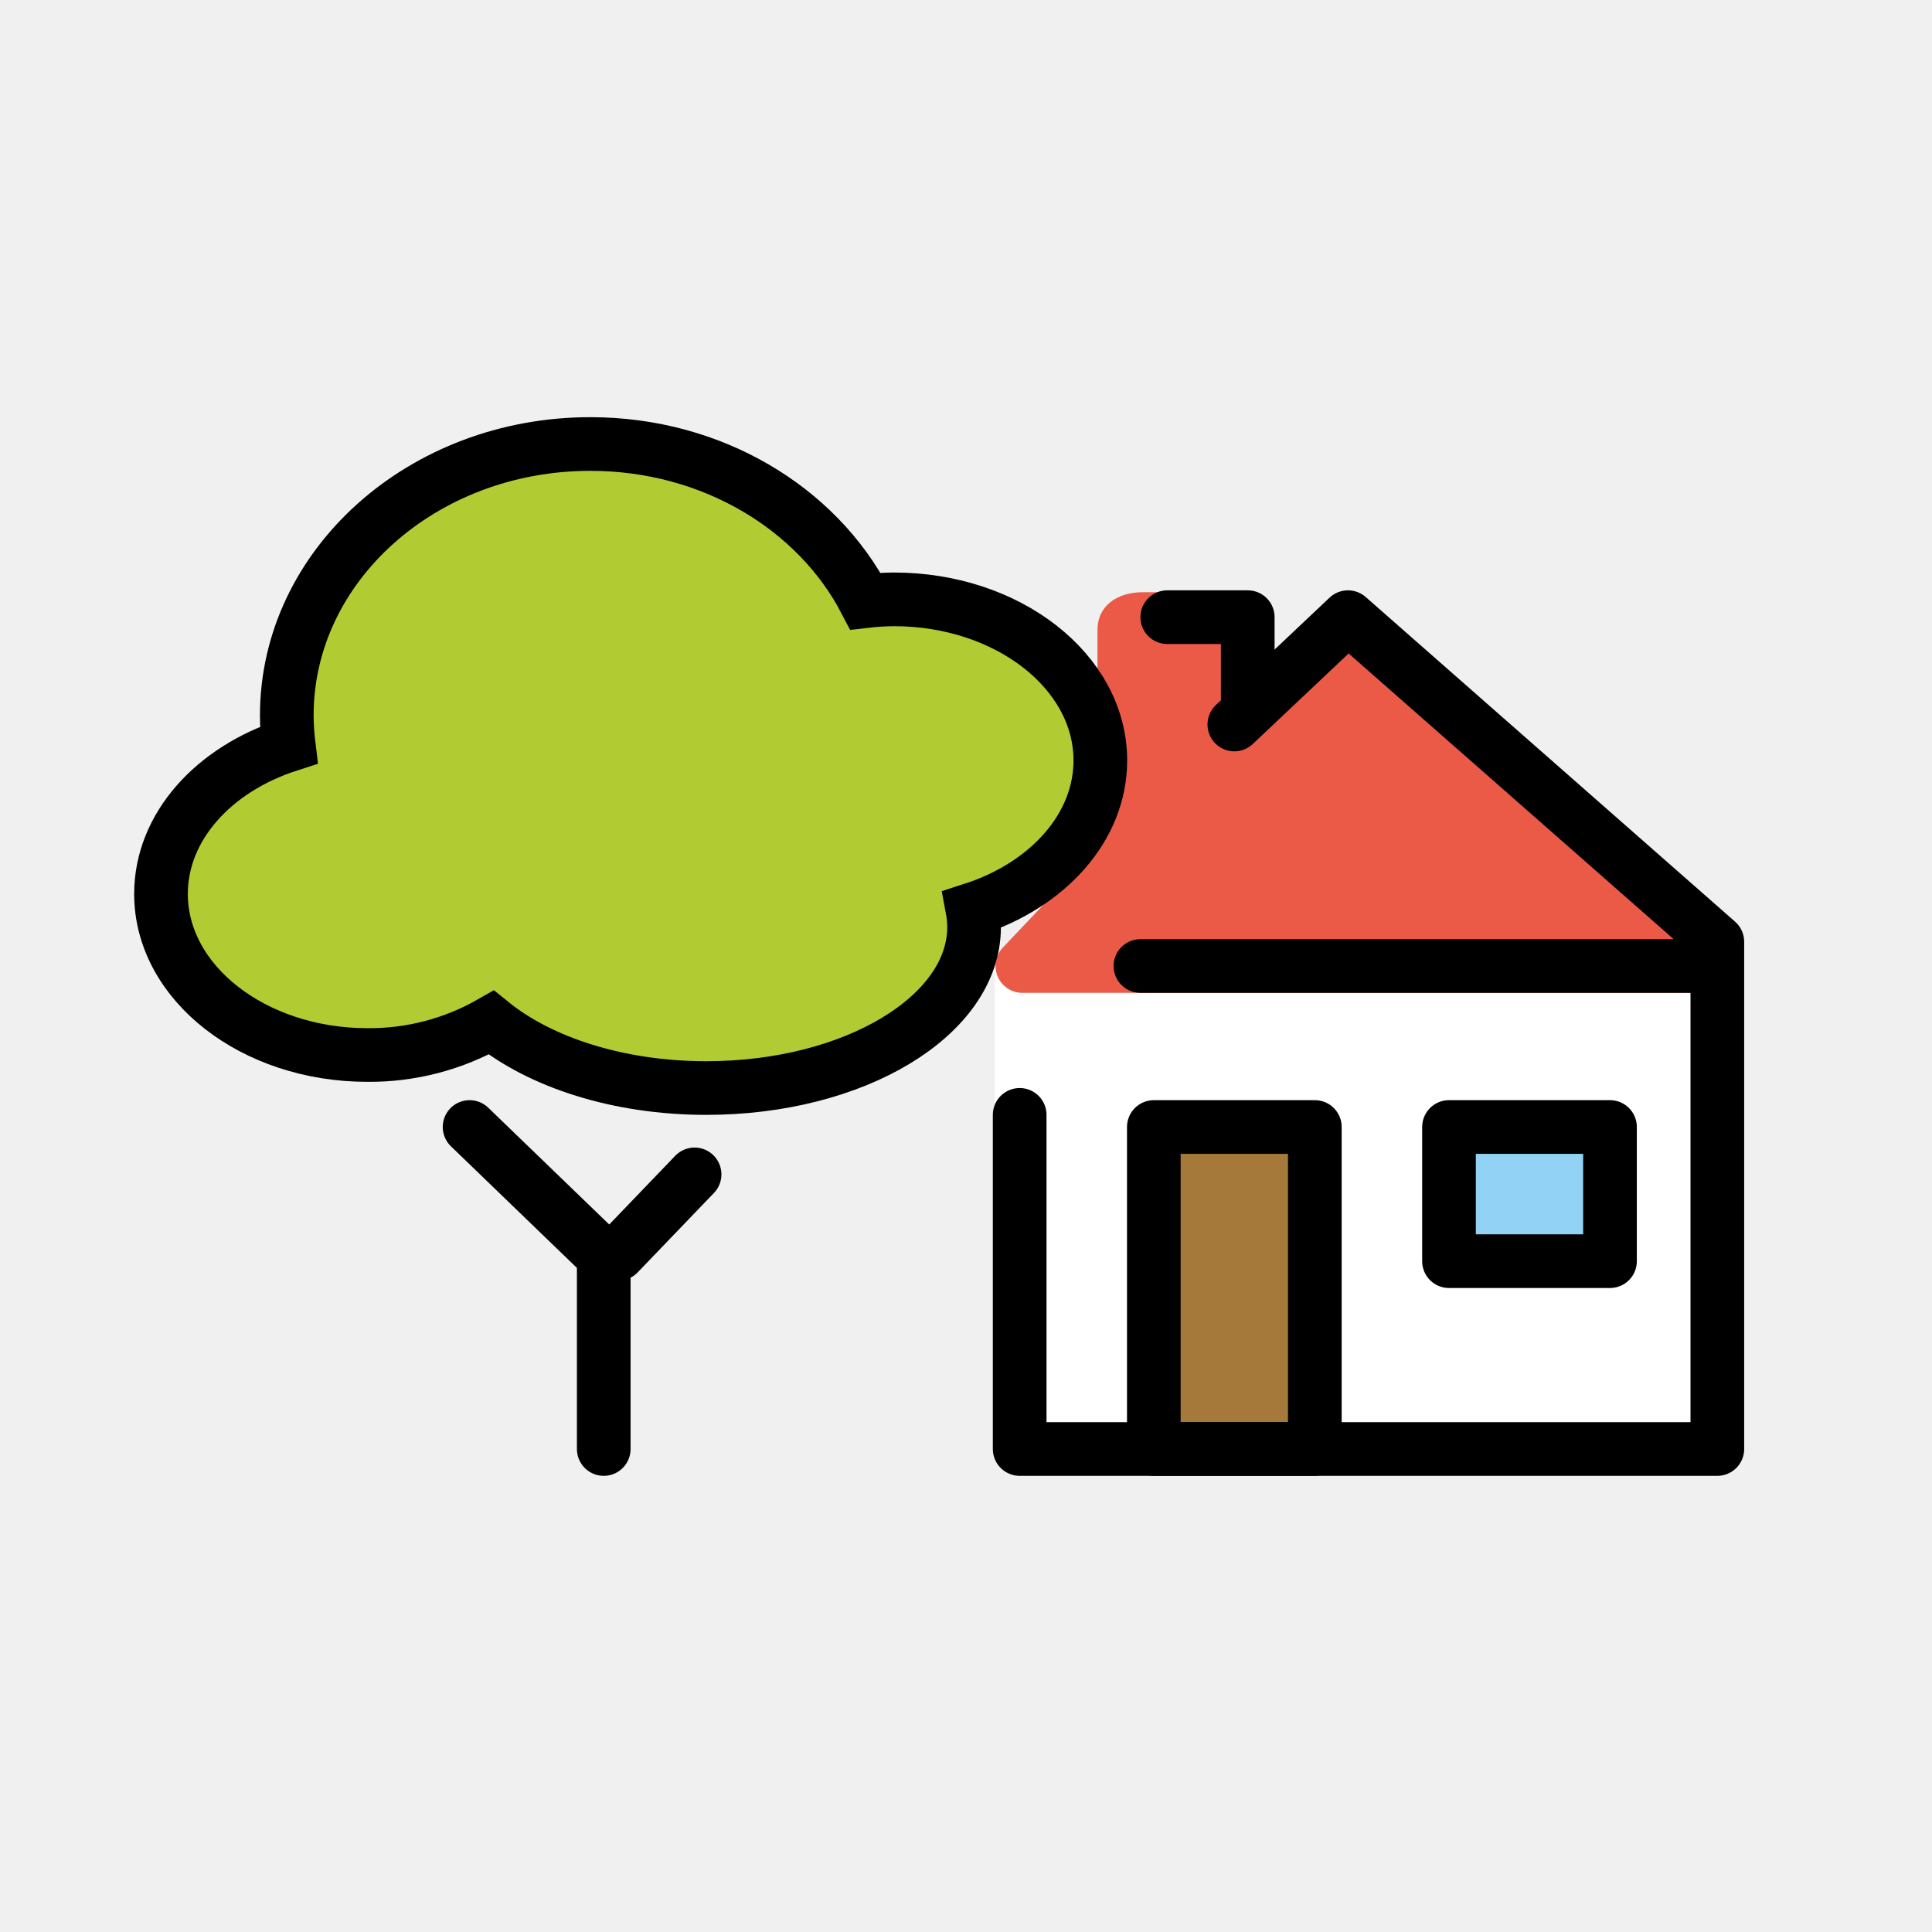
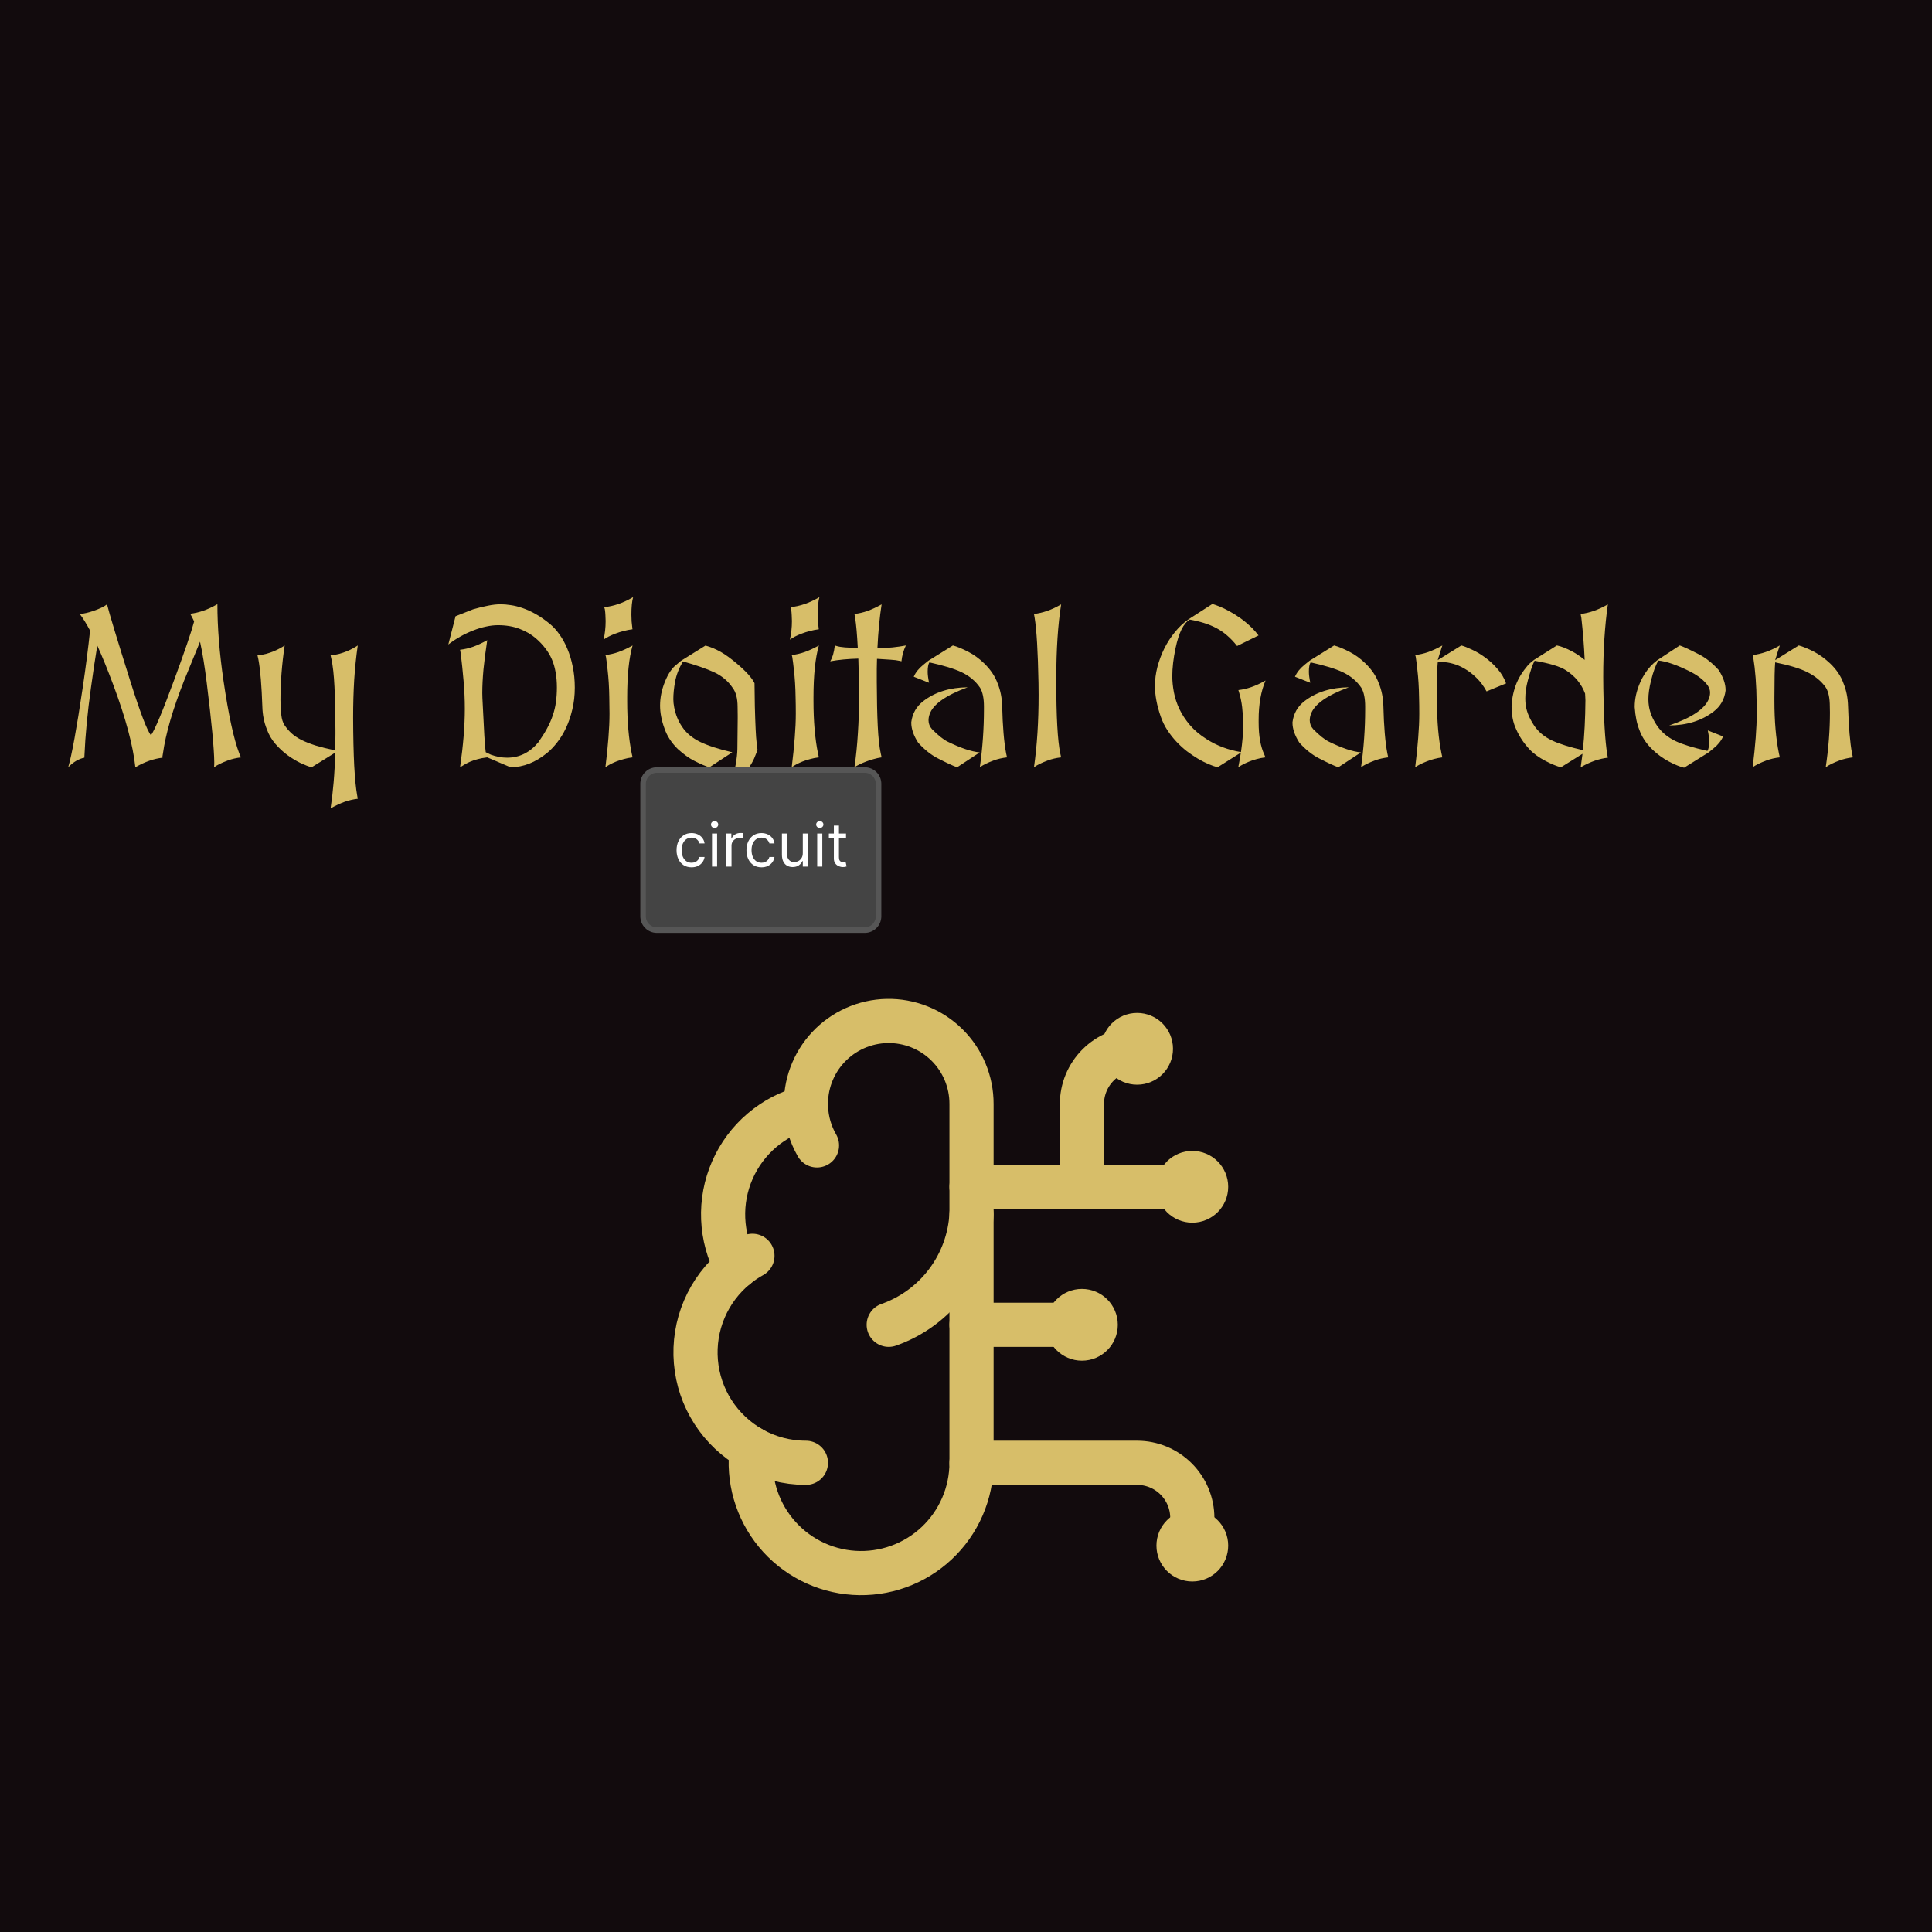
- <svg xmlns="http://www.w3.org/2000/svg" id="emoji" viewBox="0 0 72 72" version="1.1">
-   <g id="color">
-     <rect x="37.075" y="36.053" width="26.884" height="18.114" fill="#FFFFFF" />
-     <polygon fill="#EA5A47" stroke="#EA5A47" stroke-linecap="round" stroke-linejoin="round" stroke-miterlimit="10" stroke-width="2" points="50.235,23.2 38.1,36 63.5,36" />
-     <path fill="#EA5A47" d="M47.3,26l-6.4,6.059v-8.573c0-0.931,0.755-1.416,1.686-1.416h3.028 c0.931,0,1.686,0.485,1.686,1.416C47.3,23.486,47.3,26,47.3,26z" />
-     <rect x="43" y="42" width="6" height="12" fill="#A57939" />
-     <rect x="54" y="42" width="6" height="5" fill="#92D3F5" />
-     <path fill="#B1CC33" d="M41.006,28.339c0-3.312-3.445-6.003-7.694-6.003c-0.355,0.003-0.71,0.025-1.062,0.066 c-1.8-3.455-5.707-5.855-10.25-5.855c-6.248,0-11.312,4.529-11.312,10.114c0.001,0.369,0.025,0.738,0.07,1.104 C7.966,28.666,6,30.81,6,33.314c0,3.312,3.445,6.003,7.694,6.003c1.615,0.014,3.206-0.402,4.614-1.207 c1.818,1.477,4.726,2.438,8.015,2.438c5.511,0,9.978-2.688,9.978-6.003c-0.001-0.219-0.021-0.438-0.061-0.653 C39.036,32.99,41.006,30.845,41.006,28.339z" />
-   </g>
-   <g id="hair" />
-   <g id="skin" />
-   <g id="skin-shadow" />
-   <g id="line">
-     <polyline fill="none" stroke="#000000" stroke-linecap="round" stroke-linejoin="round" stroke-miterlimit="10" stroke-width="2" points="46,27 50.235,23 64,35.098 64,54 38,54 38,41.548" />
-     <rect x="43" y="42" width="6" height="12" fill="none" stroke="#000000" stroke-linecap="round" stroke-linejoin="round" stroke-miterlimit="10" stroke-width="2" />
-     <rect x="54" y="42" width="6" height="5" fill="none" stroke="#000000" stroke-linecap="round" stroke-linejoin="round" stroke-miterlimit="10" stroke-width="2" />
-     <polyline fill="none" stroke="#000000" stroke-linecap="round" stroke-linejoin="round" stroke-miterlimit="10" stroke-width="2" points="43.5,23 46.5,23 46.5,26" />
-     <path fill="none" stroke="#000000" stroke-miterlimit="10" stroke-width="2" d="M31.245,39.34" />
-     <polyline fill="none" stroke="#000000" stroke-linecap="round" stroke-linejoin="round" stroke-width="2" points="22.5,54 22.5,46.827 17.5,42" />
-     <line x1="23.041" x2="25.885" y1="46.727" y2="43.766" fill="none" stroke="#000000" stroke-linecap="round" stroke-linejoin="round" stroke-width="2" />
-     <path fill="none" stroke="#000000" stroke-linecap="round" stroke-miterlimit="10" stroke-width="2" d="M41.006,28.339 c0-3.312-3.445-6.003-7.694-6.003c-0.355,0.003-0.71,0.025-1.062,0.066c-1.8-3.455-5.707-5.855-10.25-5.855 c-6.248,0-11.312,4.529-11.312,10.114c0.001,0.369,0.025,0.738,0.07,1.104C7.966,28.666,6,30.81,6,33.314 c0,3.312,3.445,6.003,7.694,6.003c1.615,0.014,3.206-0.402,4.614-1.207c1.818,1.477,4.726,2.438,8.015,2.438 c5.511,0,9.978-2.688,9.978-6.003c-0.001-0.219-0.021-0.438-0.061-0.653 C39.036,32.99,41.006,30.845,41.006,28.339z" />
-     <line x1="63.5" x2="42.5" y1="36" y2="36" fill="none" stroke="#000000" stroke-linecap="round" stroke-linejoin="round" stroke-miterlimit="10" stroke-width="2" />
-   </g>
+ <svg xmlns="http://www.w3.org/2000/svg" width="350" height="350" viewBox="0 0 350 350" fill="none">
+   <rect width="350" height="350" fill="#1E1E1E" />
+   <rect width="350" height="350" fill="#120B0D" />
+   <path d="M12.352 139C13.003 136.826 13.882 132.008 14.988 124.547C15.535 120.862 15.978 117.424 16.316 114.234C15.652 112.984 15.034 111.988 14.461 111.246C15.242 111.155 16.037 110.973 16.844 110.699C18.029 110.296 18.875 109.892 19.383 109.488V109.527L19.422 109.488L19.402 109.527C19.793 111.116 21.212 115.797 23.66 123.57C25.431 129.169 26.662 132.379 27.352 133.199C28.068 132.171 29.461 128.85 31.531 123.238C33.484 117.939 34.695 114.391 35.164 112.594C35.099 112.411 34.975 112.151 34.793 111.812L34.461 111.188C36.036 111.005 37.632 110.452 39.246 109.527L39.383 109.449V109.469V109.488C39.383 113.668 39.754 118.297 40.496 123.375C41.395 129.495 42.345 133.87 43.348 136.5C43.517 136.943 43.634 137.177 43.699 137.203C42.814 137.307 42.02 137.49 41.316 137.75C40.184 138.167 39.337 138.583 38.777 139C38.803 138.753 38.816 138.447 38.816 138.082C38.79 135.621 38.335 130.823 37.449 123.688C37.085 120.732 36.681 118.251 36.238 116.246L33.328 123.355C31.284 128.538 30.014 132.913 29.52 136.48C29.467 136.858 29.435 137.053 29.422 137.066L29.441 137.262C27.866 137.444 26.271 137.997 24.656 138.922L24.52 139C24.103 135.068 22.781 130.12 20.555 124.156C19.5 121.331 18.523 118.928 17.625 116.949C17.26 119.124 16.876 121.682 16.473 124.625C15.848 129.104 15.457 133.167 15.301 136.812L15.281 137.262C14.292 137.457 13.341 138.01 12.43 138.922L12.352 139ZM46.648 118.727C47.195 118.674 47.716 118.583 48.211 118.453C48.719 118.31 49.181 118.154 49.598 117.984C50.027 117.802 50.405 117.62 50.73 117.438C51.069 117.255 51.349 117.086 51.57 116.93C51.062 120.354 50.809 123.655 50.809 126.832C50.835 127.392 50.854 127.893 50.867 128.336C50.893 128.779 50.926 129.182 50.965 129.547C51.004 129.898 51.069 130.224 51.16 130.523C51.251 130.81 51.375 131.083 51.531 131.344C51.909 131.904 52.339 132.405 52.82 132.848C53.315 133.29 53.921 133.694 54.637 134.059C55.353 134.41 56.199 134.742 57.176 135.055C58.165 135.354 59.344 135.647 60.711 135.934H60.73C60.743 135.452 60.75 134.97 60.75 134.488C60.763 133.993 60.77 133.499 60.77 133.004V132.32C60.757 129.182 60.698 126.546 60.594 124.41C60.49 122.275 60.307 120.615 60.047 119.43L59.891 118.727C60.438 118.674 60.958 118.583 61.453 118.453C61.961 118.31 62.423 118.154 62.84 117.984C63.27 117.802 63.647 117.62 63.973 117.438C64.311 117.255 64.591 117.086 64.812 116.93C64.526 118.896 64.311 120.966 64.168 123.141C64.038 125.315 63.973 127.62 63.973 130.055C63.986 133.492 64.051 136.376 64.168 138.707C64.298 141.038 64.474 142.815 64.695 144.039L64.812 144.703C64.031 144.794 63.243 144.977 62.449 145.25C61.655 145.536 60.802 145.934 59.891 146.441C60.112 144.983 60.294 143.421 60.438 141.754C60.581 140.087 60.678 138.284 60.73 136.344L56.453 139C55.906 138.857 55.242 138.603 54.461 138.238C53.68 137.861 52.892 137.385 52.098 136.812C51.303 136.227 50.568 135.543 49.891 134.762C49.214 133.98 48.699 133.102 48.348 132.125C47.84 130.875 47.566 129.508 47.527 128.023C47.462 126.122 47.371 124.462 47.254 123.043C47.137 121.611 46.987 120.406 46.805 119.43L46.648 118.727ZM83.348 139C83.634 136.995 83.849 135.12 83.992 133.375C84.135 131.617 84.207 129.97 84.207 128.434C84.207 126.663 84.129 124.938 83.973 123.258C83.829 121.578 83.66 119.951 83.465 118.375L83.348 117.711C84.142 117.62 84.93 117.438 85.711 117.164C86.505 116.878 87.358 116.48 88.269 115.973C87.97 117.913 87.742 119.677 87.586 121.266C87.443 122.841 87.371 124.267 87.371 125.543L87.391 126.422C87.534 129.365 87.651 131.65 87.742 133.277C87.846 134.905 87.931 135.901 87.996 136.266L88.914 136.715C89.93 137.079 90.913 137.262 91.863 137.262C94.09 137.262 95.978 136.331 97.527 134.469C98.152 133.583 98.68 132.743 99.109 131.949C99.539 131.155 99.884 130.367 100.145 129.586C100.418 128.792 100.607 127.991 100.711 127.184C100.828 126.363 100.887 125.484 100.887 124.547C100.887 123.531 100.809 122.607 100.652 121.773C100.509 120.927 100.281 120.146 99.969 119.43C99.656 118.714 99.259 118.049 98.777 117.438C98.309 116.812 97.742 116.214 97.078 115.641C96.271 114.938 95.288 114.365 94.129 113.922C92.983 113.479 91.674 113.258 90.203 113.258C89.526 113.258 88.803 113.342 88.035 113.512C87.28 113.668 86.512 113.902 85.731 114.215C84.949 114.514 84.174 114.879 83.406 115.309C82.638 115.738 81.909 116.22 81.219 116.754L82.527 111.637L85.691 110.387C86.668 110.1 87.573 109.879 88.406 109.723C89.24 109.553 90.001 109.469 90.691 109.469C91.251 109.469 91.863 109.521 92.527 109.625C93.191 109.716 93.901 109.892 94.656 110.152C95.424 110.413 96.225 110.777 97.059 111.246C97.892 111.715 98.758 112.32 99.656 113.062C100.255 113.557 100.822 114.182 101.355 114.938C101.902 115.693 102.378 116.559 102.781 117.535C103.198 118.512 103.523 119.592 103.758 120.777C104.005 121.949 104.129 123.212 104.129 124.566C104.129 125.986 103.979 127.307 103.68 128.531C103.393 129.742 103.016 130.849 102.547 131.852C102.078 132.854 101.538 133.74 100.926 134.508C100.327 135.276 99.715 135.914 99.09 136.422C98.048 137.268 96.981 137.906 95.887 138.336C94.806 138.766 93.673 138.987 92.488 139L88.269 137.203C87.606 137.281 87.019 137.392 86.512 137.535C86.017 137.665 85.574 137.815 85.184 137.984C84.793 138.154 84.448 138.329 84.148 138.512C83.862 138.681 83.595 138.844 83.348 139ZM109.344 115.875C109.591 114.807 109.715 113.688 109.715 112.516C109.715 112.164 109.702 111.812 109.676 111.461C109.663 111.109 109.63 110.758 109.578 110.406L109.461 109.996C111.141 109.827 112.84 109.247 114.559 108.258L114.695 108.18C114.487 108.922 114.383 109.983 114.383 111.363C114.383 111.728 114.396 112.132 114.422 112.574C114.461 113.004 114.513 113.479 114.578 114C114.044 114.065 113.51 114.169 112.977 114.312C112.456 114.443 111.961 114.599 111.492 114.781C111.036 114.951 110.62 115.133 110.242 115.328C109.878 115.523 109.578 115.706 109.344 115.875ZM109.676 139C109.923 137.034 110.105 135.25 110.223 133.648C110.353 132.034 110.418 130.576 110.418 129.273C110.418 128.219 110.405 127.236 110.379 126.324C110.366 125.4 110.333 124.527 110.281 123.707C110.229 122.874 110.158 122.073 110.066 121.305C109.988 120.536 109.891 119.762 109.773 118.98L109.676 118.668C110.47 118.577 111.258 118.395 112.039 118.121C112.833 117.835 113.641 117.464 114.461 117.008L114.598 116.93C113.947 119.182 113.621 122.314 113.621 126.324V127.008C113.621 130.667 113.895 133.831 114.441 136.5L114.598 137.203C114.038 137.268 113.504 137.372 112.996 137.516C112.501 137.646 112.039 137.796 111.609 137.965C111.193 138.134 110.815 138.31 110.477 138.492C110.151 138.674 109.884 138.844 109.676 139ZM136.629 137.379C136.134 138.499 135.242 139.801 133.953 141.285C133.094 142.275 132.293 143.023 131.551 143.531L127.215 146.324C125.991 145.855 125.294 145.576 125.125 145.484C124.422 145.107 123.543 144.43 122.488 143.453C122.072 143.036 121.694 142.607 121.355 142.164L124.891 140.406L126.609 142.008C127.664 142.997 129.09 143.492 130.887 143.492C131.017 143.492 131.154 143.492 131.297 143.492L131.336 143.473C132.169 142.809 132.82 141.129 133.289 138.434C133.471 137.366 133.569 136.467 133.582 135.738C133.621 133.004 133.641 131.155 133.641 130.191C133.641 129.97 133.641 129.781 133.641 129.625C133.628 128.831 133.621 128.303 133.621 128.043C133.621 126.533 133.322 125.387 132.723 124.605C131.889 123.368 130.763 122.424 129.344 121.773C127.99 121.148 126.115 120.497 123.719 119.82C122.99 121.07 122.514 122.301 122.293 123.512C122.085 124.658 121.98 125.712 121.98 126.676C121.98 127.132 122.033 127.626 122.137 128.16C122.397 129.488 122.879 130.66 123.582 131.676C124.324 132.796 125.418 133.707 126.863 134.41C128.27 135.087 130.203 135.712 132.664 136.285L128.523 139C127.911 138.844 126.98 138.447 125.73 137.809C124.832 137.353 123.855 136.65 122.801 135.699C121.655 134.579 120.848 133.336 120.379 131.969C119.845 130.51 119.578 129.13 119.578 127.828C119.578 126.409 119.865 124.983 120.438 123.551C121.049 122.014 121.792 120.934 122.664 120.309L123.348 119.723L127.801 116.949C128.699 117.184 129.624 117.568 130.574 118.102C131.421 118.583 132.391 119.286 133.484 120.211C135.151 121.617 136.219 122.802 136.688 123.766L136.746 127.926C136.837 131.35 136.941 133.525 137.059 134.449C137.176 135.374 137.234 135.849 137.234 135.875L136.629 137.379ZM143.094 115.875C143.341 114.807 143.465 113.688 143.465 112.516C143.465 112.164 143.452 111.812 143.426 111.461C143.413 111.109 143.38 110.758 143.328 110.406L143.211 109.996C144.891 109.827 146.59 109.247 148.309 108.258L148.445 108.18C148.237 108.922 148.133 109.983 148.133 111.363C148.133 111.728 148.146 112.132 148.172 112.574C148.211 113.004 148.263 113.479 148.328 114C147.794 114.065 147.26 114.169 146.727 114.312C146.206 114.443 145.711 114.599 145.242 114.781C144.786 114.951 144.37 115.133 143.992 115.328C143.628 115.523 143.328 115.706 143.094 115.875ZM143.426 139C143.673 137.034 143.855 135.25 143.973 133.648C144.103 132.034 144.168 130.576 144.168 129.273C144.168 128.219 144.155 127.236 144.129 126.324C144.116 125.4 144.083 124.527 144.031 123.707C143.979 122.874 143.908 122.073 143.816 121.305C143.738 120.536 143.641 119.762 143.523 118.98L143.426 118.668C144.22 118.577 145.008 118.395 145.789 118.121C146.583 117.835 147.391 117.464 148.211 117.008L148.348 116.93C147.697 119.182 147.371 122.314 147.371 126.324V127.008C147.371 130.667 147.645 133.831 148.191 136.5L148.348 137.203C147.788 137.268 147.254 137.372 146.746 137.516C146.251 137.646 145.789 137.796 145.359 137.965C144.943 138.134 144.565 138.31 144.227 138.492C143.901 138.674 143.634 138.844 143.426 139ZM154.793 139C155.079 137.034 155.288 134.964 155.418 132.789C155.561 130.615 155.633 128.31 155.633 125.875C155.633 125.458 155.633 125.074 155.633 124.723C155.633 124.371 155.626 124.052 155.613 123.766L155.496 119.312C154.559 119.339 153.667 119.391 152.82 119.469C151.987 119.547 151.18 119.658 150.398 119.801C150.581 119.514 150.75 119.13 150.906 118.648C151.049 118.154 151.16 117.581 151.238 116.93L151.551 117.027C151.928 117.145 152.436 117.229 153.074 117.281C153.712 117.32 154.487 117.359 155.398 117.398C155.333 116.188 155.262 115.126 155.184 114.215C155.105 113.303 155.014 112.529 154.91 111.891L154.793 111.227C155.587 111.135 156.375 110.953 157.156 110.68C157.951 110.393 158.803 109.996 159.715 109.488C159.35 111.806 159.096 114.456 158.953 117.438C159.943 117.411 160.861 117.359 161.707 117.281C162.566 117.19 163.367 117.073 164.109 116.93C163.68 117.815 163.413 118.772 163.309 119.801L162.996 119.723C162.553 119.618 161.987 119.547 161.297 119.508C160.607 119.456 159.799 119.404 158.875 119.352C158.862 119.938 158.849 120.523 158.836 121.109C158.836 121.695 158.836 122.301 158.836 122.926V123.609C158.849 126.747 158.908 129.384 159.012 131.52C159.116 133.655 159.298 135.315 159.559 136.5L159.715 137.203C159.246 137.268 158.764 137.372 158.27 137.516C157.775 137.646 157.299 137.802 156.844 137.984C156.401 138.154 155.997 138.329 155.633 138.512C155.268 138.694 154.988 138.857 154.793 139ZM165.535 122.594C165.874 121.812 166.447 121.096 167.254 120.445L168.172 119.703L172.625 116.93C173.367 117.125 174.285 117.503 175.379 118.062C176.421 118.596 177.397 119.306 178.309 120.191C179.454 121.311 180.262 122.516 180.73 123.805C181.238 125.055 181.512 126.422 181.551 127.906C181.642 131.604 181.883 134.469 182.273 136.5L182.43 137.203C181.544 137.307 180.75 137.49 180.047 137.75C178.914 138.167 178.068 138.583 177.508 139C178.003 135.484 178.25 131.988 178.25 128.512C178.25 128.342 178.25 128.167 178.25 127.984C178.25 126.5 178.016 125.367 177.547 124.586C176.727 123.375 175.594 122.431 174.148 121.754C172.846 121.142 170.919 120.556 168.367 119.996C168.159 120.322 168.055 120.888 168.055 121.695C168.055 122.203 168.139 122.867 168.309 123.688L165.535 122.594ZM173.387 139C172.645 138.74 171.466 138.193 169.852 137.359C168.641 136.734 167.469 135.797 166.336 134.547C165.503 133.245 165.086 132.04 165.086 130.934C165.086 130.908 165.086 130.875 165.086 130.836C165.281 129.26 166.01 127.984 167.273 127.008C169.409 125.367 172.085 124.534 175.301 124.508C171.329 125.966 169.031 127.594 168.406 129.391C168.276 129.768 168.211 130.133 168.211 130.484C168.211 131.083 168.419 131.617 168.836 132.086C169.956 133.219 170.9 133.974 171.668 134.352C174.025 135.51 175.965 136.161 177.488 136.305L173.387 139ZM187.312 139C187.872 135.094 188.152 130.719 188.152 125.875C188.152 125.159 188.146 124.456 188.133 123.766C188.029 118.062 187.794 114.104 187.43 111.891L187.312 111.227C188.901 111.044 190.496 110.491 192.098 109.566L192.234 109.488C191.648 113.186 191.355 117.665 191.355 122.926C191.355 123.147 191.355 123.375 191.355 123.609C191.355 129.859 191.596 134.156 192.078 136.5L192.234 137.203C191.349 137.307 190.555 137.49 189.852 137.75C188.719 138.167 187.872 138.583 187.312 139ZM224.812 136.246C224.943 135.361 225.04 134.527 225.105 133.746C225.171 132.952 225.203 132.203 225.203 131.5V130.953C225.19 129.964 225.132 129.02 225.027 128.121C224.923 127.21 224.741 126.324 224.48 125.465L224.344 125.016C225.125 124.924 225.913 124.742 226.707 124.469C227.501 124.195 228.354 123.798 229.266 123.277C228.432 125.23 228.016 127.6 228.016 130.387V130.875C228.016 133.31 228.361 135.257 229.051 136.715L229.246 137.203C228.686 137.268 228.152 137.372 227.645 137.516C227.15 137.646 226.688 137.802 226.258 137.984C225.841 138.154 225.464 138.329 225.125 138.512C224.799 138.681 224.533 138.844 224.324 139C224.415 138.544 224.5 138.095 224.578 137.652C224.656 137.197 224.728 136.76 224.793 136.344L220.574 139C220.079 138.87 219.526 138.674 218.914 138.414C218.302 138.154 217.664 137.828 217 137.438C216.349 137.047 215.685 136.598 215.008 136.09C214.344 135.569 213.712 134.99 213.113 134.352C212.514 133.714 211.967 133.017 211.473 132.262C210.978 131.507 210.581 130.693 210.281 129.82C209.578 127.815 209.227 125.96 209.227 124.254C209.227 123.134 209.376 121.988 209.676 120.816C209.988 119.645 210.411 118.518 210.945 117.438C211.492 116.357 212.137 115.367 212.879 114.469C213.621 113.557 214.428 112.802 215.301 112.203L219.637 109.41C219.988 109.514 220.424 109.671 220.945 109.879C221.466 110.087 222.046 110.367 222.684 110.719C223.322 111.057 223.999 111.48 224.715 111.988C225.431 112.496 226.154 113.108 226.883 113.824C227.286 114.241 227.658 114.671 227.996 115.113L224.109 117.027C223.523 116.285 222.924 115.654 222.312 115.133C221.701 114.599 221.049 114.15 220.359 113.785C219.669 113.421 218.927 113.115 218.133 112.867C217.352 112.62 216.486 112.411 215.535 112.242L215.516 112.262C214.396 112.913 213.543 114.638 212.957 117.438C212.566 119.312 212.371 120.999 212.371 122.496C212.371 123.421 212.469 124.397 212.664 125.426C212.859 126.441 213.191 127.451 213.66 128.453C214.142 129.456 214.78 130.426 215.574 131.363C216.382 132.301 217.397 133.154 218.621 133.922C220.457 135.094 222.521 135.868 224.812 136.246ZM234.598 122.594C234.936 121.812 235.509 121.096 236.316 120.445L237.234 119.703L241.688 116.93C242.43 117.125 243.348 117.503 244.441 118.062C245.483 118.596 246.46 119.306 247.371 120.191C248.517 121.311 249.324 122.516 249.793 123.805C250.301 125.055 250.574 126.422 250.613 127.906C250.704 131.604 250.945 134.469 251.336 136.5L251.492 137.203C250.607 137.307 249.812 137.49 249.109 137.75C247.977 138.167 247.13 138.583 246.57 139C247.065 135.484 247.312 131.988 247.312 128.512C247.312 128.342 247.312 128.167 247.312 127.984C247.312 126.5 247.078 125.367 246.609 124.586C245.789 123.375 244.656 122.431 243.211 121.754C241.909 121.142 239.982 120.556 237.43 119.996C237.221 120.322 237.117 120.888 237.117 121.695C237.117 122.203 237.202 122.867 237.371 123.688L234.598 122.594ZM242.449 139C241.707 138.74 240.529 138.193 238.914 137.359C237.703 136.734 236.531 135.797 235.398 134.547C234.565 133.245 234.148 132.04 234.148 130.934C234.148 130.908 234.148 130.875 234.148 130.836C234.344 129.26 235.073 127.984 236.336 127.008C238.471 125.367 241.147 124.534 244.363 124.508C240.392 125.966 238.094 127.594 237.469 129.391C237.339 129.768 237.273 130.133 237.273 130.484C237.273 131.083 237.482 131.617 237.898 132.086C239.018 133.219 239.962 133.974 240.73 134.352C243.087 135.51 245.027 136.161 246.551 136.305L242.449 139ZM256.375 139C256.622 137.034 256.805 135.25 256.922 133.648C257.052 132.034 257.117 130.576 257.117 129.273C257.117 128.219 257.104 127.236 257.078 126.324C257.065 125.4 257.033 124.527 256.98 123.707C256.928 122.874 256.857 122.073 256.766 121.305C256.688 120.536 256.59 119.762 256.473 118.98L256.375 118.668C257.169 118.577 257.957 118.395 258.738 118.121C259.533 117.835 260.34 117.464 261.16 117.008L261.297 116.93C261.167 117.307 261.03 117.724 260.887 118.18C260.743 118.622 260.6 119.091 260.457 119.586L264.734 116.93C265.255 117.073 265.9 117.327 266.668 117.691C267.449 118.043 268.237 118.512 269.031 119.098C269.826 119.671 270.568 120.354 271.258 121.148C271.961 121.93 272.488 122.815 272.84 123.805L269.305 125.25C268.771 124.273 268.159 123.453 267.469 122.789C266.779 122.112 266.069 121.565 265.34 121.148C264.611 120.719 263.895 120.413 263.191 120.23C262.488 120.035 261.857 119.938 261.297 119.938C261.023 119.938 260.75 119.957 260.477 119.996H260.457C260.405 120.478 260.366 121.246 260.34 122.301C260.327 123.342 260.32 124.684 260.32 126.324V127.008C260.32 130.667 260.594 133.831 261.141 136.5L261.297 137.203C260.789 137.268 260.288 137.366 259.793 137.496C259.298 137.626 258.829 137.783 258.387 137.965C257.957 138.134 257.566 138.31 257.215 138.492C256.863 138.674 256.583 138.844 256.375 139ZM287.156 125.66C286.505 123.902 285.346 122.49 283.68 121.422C282.625 120.745 280.737 120.172 278.016 119.703L277.996 119.723C277.632 120.413 277.228 121.591 276.785 123.258C276.473 124.43 276.316 125.536 276.316 126.578C276.316 126.995 276.349 127.418 276.414 127.848C276.583 128.954 277.065 130.12 277.859 131.344C278.641 132.555 279.767 133.499 281.238 134.176C282.527 134.775 284.363 135.348 286.746 135.895C287.033 133.212 287.189 130.198 287.215 126.852C287.202 126.448 287.182 126.051 287.156 125.66ZM291.277 109.488C290.717 113.395 290.438 117.77 290.438 122.613C290.438 123.095 290.444 123.798 290.457 124.723C290.535 130.257 290.77 134.215 291.16 136.598L291.277 137.262C289.702 137.444 288.107 137.997 286.492 138.922L286.355 139C286.473 138.219 286.583 137.405 286.688 136.559L282.781 139C282.013 138.805 281.089 138.427 280.008 137.867C278.784 137.229 277.807 136.52 277.078 135.738C276.036 134.618 275.236 133.414 274.676 132.125C274.116 130.953 273.836 129.586 273.836 128.023C273.836 127.971 273.836 127.945 273.836 127.945C273.901 126.435 274.22 124.996 274.793 123.629C275.197 122.665 275.841 121.656 276.727 120.602C277 120.276 277.391 119.924 277.898 119.547L282.039 116.93C282.794 117.073 283.725 117.438 284.832 118.023C285.548 118.401 286.297 118.909 287.078 119.547C286.974 117.073 286.772 114.521 286.473 111.891L286.395 111.52L286.355 111.285V111.227C287.918 111.044 289.513 110.491 291.141 109.566L291.277 109.488ZM305.086 139.078C304.318 138.896 303.393 138.518 302.312 137.945C301.232 137.359 300.255 136.65 299.383 135.816C298.237 134.71 297.436 133.505 296.98 132.203C296.538 131.122 296.258 129.755 296.141 128.102V128.023C296.141 126.63 296.46 125.191 297.098 123.707C297.579 122.574 298.224 121.565 299.031 120.68C299.37 120.315 299.76 119.964 300.203 119.625L304.305 116.93C304.995 117.164 306.173 117.711 307.84 118.57C309.051 119.195 310.223 120.133 311.355 121.383C312.189 122.685 312.605 123.889 312.605 124.996C312.605 125.022 312.605 125.055 312.605 125.094C312.41 126.682 311.681 127.958 310.418 128.922C308.27 130.562 305.594 131.396 302.391 131.422C306.427 130.042 308.816 128.447 309.559 126.637C309.715 126.259 309.793 125.888 309.793 125.523C309.793 125.51 309.793 125.497 309.793 125.484C309.793 125.471 309.793 125.458 309.793 125.445C309.793 124.898 309.565 124.365 309.109 123.844C308.393 122.997 307.365 122.242 306.023 121.578C303.732 120.445 301.87 119.807 300.438 119.664C299.943 120.471 299.493 121.695 299.09 123.336C298.777 124.612 298.621 125.719 298.621 126.656C298.621 127.099 298.654 127.522 298.719 127.926C298.901 129.085 299.383 130.25 300.164 131.422C300.971 132.62 302.098 133.564 303.543 134.254C304.793 134.853 306.714 135.445 309.305 136.031L309.324 136.012C309.533 135.686 309.637 135.12 309.637 134.312C309.637 133.805 309.552 133.141 309.383 132.32L312.156 133.414C311.805 134.208 311.232 134.924 310.438 135.562C309.839 136.044 309.539 136.292 309.539 136.305L305.086 139.078ZM317.508 139C318.003 135.094 318.25 131.852 318.25 129.273C318.25 127.984 318.243 127.281 318.23 127.164C318.204 124.13 317.996 121.402 317.605 118.98L317.508 118.668C319.083 118.486 320.678 117.932 322.293 117.008L322.43 116.93C322.169 117.698 321.889 118.583 321.59 119.586L325.867 116.93C326.609 117.125 327.527 117.503 328.621 118.062C329.637 118.596 330.613 119.306 331.551 120.191C332.697 121.285 333.504 122.49 333.973 123.805C334.48 125.055 334.754 126.422 334.793 127.906C334.91 131.695 335.151 134.56 335.516 136.5L335.672 137.203C334.799 137.307 334.005 137.49 333.289 137.75C332.156 138.167 331.31 138.583 330.75 139C331.258 135.589 331.512 132.288 331.512 129.098C331.499 128.681 331.492 128.31 331.492 127.984C331.492 126.487 331.258 125.354 330.789 124.586C330.008 123.44 328.875 122.496 327.391 121.754C326.089 121.103 324.161 120.517 321.609 119.996H321.59C321.499 120.947 321.453 123.056 321.453 126.324V127.008C321.453 130.667 321.727 133.831 322.273 136.5L322.43 137.203C321.544 137.307 320.75 137.49 320.047 137.75C318.914 138.167 318.068 138.583 317.508 139Z" fill="#D7BE69" />
+   <path d="M176 200C176.006 198 175.612 196.019 174.841 194.174C174.07 192.329 172.938 190.656 171.511 189.255C170.085 187.853 168.392 186.751 166.533 186.014C164.674 185.276 162.687 184.917 160.687 184.959C158.688 185.001 156.717 185.442 154.891 186.256C153.064 187.071 151.419 188.242 150.052 189.702C148.685 191.162 147.624 192.88 146.93 194.756C146.237 196.632 145.926 198.627 146.015 200.625C143.076 201.381 140.348 202.795 138.036 204.762C135.725 206.728 133.891 209.194 132.674 211.974C131.457 214.754 130.889 217.774 131.012 220.807C131.135 223.839 131.947 226.803 133.385 229.475C130.856 231.53 128.867 234.171 127.592 237.17C126.316 240.168 125.793 243.433 126.067 246.68C126.341 249.927 127.404 253.058 129.164 255.8C130.924 258.542 133.327 260.813 136.165 262.415C135.815 265.126 136.024 267.88 136.779 270.508C137.535 273.135 138.821 275.579 140.559 277.69C142.296 279.8 144.448 281.532 146.881 282.779C149.314 284.025 151.977 284.76 154.705 284.937C157.433 285.114 160.168 284.73 162.742 283.808C165.316 282.887 167.673 281.447 169.669 279.579C171.664 277.71 173.256 275.453 174.345 272.945C175.434 270.438 175.997 267.734 176 265V200Z" stroke="#D7BE69" stroke-width="8" stroke-linecap="round" stroke-linejoin="round" />
+   <path d="M161 240C165.198 238.523 168.863 235.835 171.533 232.275C174.203 228.715 175.758 224.443 176 220" stroke="#D7BE69" stroke-width="8" stroke-linecap="round" stroke-linejoin="round" />
+   <path d="M146.015 200.625C146.114 203.044 146.797 205.402 148.005 207.5" stroke="#D7BE69" stroke-width="8" stroke-linecap="round" stroke-linejoin="round" />
+   <path d="M133.385 229.48C134.3 228.735 135.279 228.072 136.31 227.5" stroke="#D7BE69" stroke-width="8" stroke-linecap="round" stroke-linejoin="round" />
+   <path d="M146 265C142.554 265.002 139.166 264.113 136.165 262.42" stroke="#D7BE69" stroke-width="8" stroke-linecap="round" stroke-linejoin="round" />
+   <path d="M176 240H196" stroke="#D7BE69" stroke-width="8" stroke-linecap="round" stroke-linejoin="round" />
+   <path d="M176 265H206C208.652 265 211.196 266.054 213.071 267.929C214.946 269.804 216 272.348 216 275V280" stroke="#D7BE69" stroke-width="8" stroke-linecap="round" stroke-linejoin="round" />
+   <path d="M176 215H216" stroke="#D7BE69" stroke-width="8" stroke-linecap="round" stroke-linejoin="round" />
+   <path d="M196 215V200C196 197.348 197.054 194.804 198.929 192.929C200.804 191.054 203.348 190 206 190" stroke="#D7BE69" stroke-width="8" stroke-linecap="round" stroke-linejoin="round" />
+   <path d="M196 242.5C197.381 242.5 198.5 241.381 198.5 240C198.5 238.619 197.381 237.5 196 237.5C194.619 237.5 193.5 238.619 193.5 240C193.5 241.381 194.619 242.5 196 242.5Z" stroke="#D7BE69" stroke-width="8" stroke-linecap="round" stroke-linejoin="round" />
+   <path d="M206 192.5C207.381 192.5 208.5 191.381 208.5 190C208.5 188.619 207.381 187.5 206 187.5C204.619 187.5 203.5 188.619 203.5 190C203.5 191.381 204.619 192.5 206 192.5Z" stroke="#D7BE69" stroke-width="8" stroke-linecap="round" stroke-linejoin="round" />
+   <path d="M216 282.5C217.381 282.5 218.5 281.381 218.5 280C218.5 278.619 217.381 277.5 216 277.5C214.619 277.5 213.5 278.619 213.5 280C213.5 281.381 214.619 282.5 216 282.5Z" stroke="#D7BE69" stroke-width="8" stroke-linecap="round" stroke-linejoin="round" />
+   <path d="M216 217.5C217.381 217.5 218.5 216.381 218.5 215C218.5 213.619 217.381 212.5 216 212.5C214.619 212.5 213.5 213.619 213.5 215C213.5 216.381 214.619 217.5 216 217.5Z" stroke="#D7BE69" stroke-width="8" stroke-linecap="round" stroke-linejoin="round" />
+   <rect x="116" y="139" width="43.66" height="30" rx="3" fill="#444444" />
+   <rect x="116.5" y="139.5" width="42.66" height="29" rx="2.5" stroke="white" stroke-opacity="0.098" />
+   <path d="M125.281 157.125C124.719 157.125 124.234 156.992 123.828 156.727C123.422 156.461 123.109 156.095 122.891 155.629C122.672 155.163 122.563 154.63 122.563 154.031C122.563 153.422 122.674 152.884 122.898 152.418C123.125 151.949 123.44 151.583 123.844 151.32C124.25 151.055 124.724 150.922 125.266 150.922C125.687 150.922 126.068 151 126.406 151.156C126.745 151.312 127.022 151.531 127.238 151.812C127.454 152.094 127.589 152.422 127.641 152.797H126.719C126.648 152.523 126.492 152.281 126.25 152.07C126.01 151.857 125.688 151.75 125.281 151.75C124.922 151.75 124.607 151.844 124.336 152.031C124.068 152.216 123.858 152.478 123.707 152.816C123.559 153.152 123.484 153.547 123.484 154C123.484 154.464 123.557 154.867 123.703 155.211C123.852 155.555 124.06 155.822 124.328 156.012C124.599 156.202 124.917 156.297 125.281 156.297C125.521 156.297 125.738 156.255 125.934 156.172C126.129 156.089 126.294 155.969 126.43 155.812C126.565 155.656 126.661 155.469 126.719 155.25H127.641C127.589 155.604 127.46 155.923 127.254 156.207C127.051 156.488 126.781 156.712 126.445 156.879C126.112 157.043 125.724 157.125 125.281 157.125ZM128.988 157V151H129.91V157H128.988ZM129.457 150C129.277 150 129.122 149.939 128.992 149.816C128.865 149.694 128.801 149.547 128.801 149.375C128.801 149.203 128.865 149.056 128.992 148.934C129.122 148.811 129.277 148.75 129.457 148.75C129.637 148.75 129.79 148.811 129.918 148.934C130.048 149.056 130.113 149.203 130.113 149.375C130.113 149.547 130.048 149.694 129.918 149.816C129.79 149.939 129.637 150 129.457 150ZM131.599 157V151H132.489V151.906H132.552C132.661 151.609 132.859 151.368 133.146 151.184C133.432 150.999 133.755 150.906 134.114 150.906C134.182 150.906 134.267 150.908 134.368 150.91C134.47 150.913 134.547 150.917 134.599 150.922V151.859C134.567 151.852 134.496 151.84 134.384 151.824C134.274 151.806 134.159 151.797 134.036 151.797C133.744 151.797 133.484 151.858 133.255 151.98C133.028 152.1 132.849 152.267 132.716 152.48C132.586 152.691 132.521 152.932 132.521 153.203V157H131.599ZM137.946 157.125C137.384 157.125 136.899 156.992 136.493 156.727C136.087 156.461 135.774 156.095 135.556 155.629C135.337 155.163 135.228 154.63 135.228 154.031C135.228 153.422 135.34 152.884 135.563 152.418C135.79 151.949 136.105 151.583 136.509 151.32C136.915 151.055 137.389 150.922 137.931 150.922C138.353 150.922 138.733 151 139.071 151.156C139.41 151.312 139.687 151.531 139.903 151.812C140.119 152.094 140.254 152.422 140.306 152.797H139.384C139.313 152.523 139.157 152.281 138.915 152.07C138.675 151.857 138.353 151.75 137.946 151.75C137.587 151.75 137.272 151.844 137.001 152.031C136.733 152.216 136.523 152.478 136.372 152.816C136.224 153.152 136.149 153.547 136.149 154C136.149 154.464 136.222 154.867 136.368 155.211C136.517 155.555 136.725 155.822 136.993 156.012C137.264 156.202 137.582 156.297 137.946 156.297C138.186 156.297 138.403 156.255 138.599 156.172C138.794 156.089 138.959 155.969 139.095 155.812C139.23 155.656 139.326 155.469 139.384 155.25H140.306C140.254 155.604 140.125 155.923 139.919 156.207C139.716 156.488 139.446 156.712 139.11 156.879C138.777 157.043 138.389 157.125 137.946 157.125ZM145.435 154.547V151H146.356V157H145.435V155.984H145.372C145.231 156.289 145.013 156.548 144.716 156.762C144.419 156.973 144.044 157.078 143.591 157.078C143.216 157.078 142.882 156.996 142.591 156.832C142.299 156.665 142.07 156.415 141.903 156.082C141.737 155.746 141.653 155.323 141.653 154.812V151H142.575V154.75C142.575 155.187 142.698 155.536 142.942 155.797C143.19 156.057 143.505 156.187 143.888 156.187C144.117 156.187 144.35 156.129 144.587 156.012C144.826 155.895 145.027 155.715 145.188 155.473C145.353 155.23 145.435 154.922 145.435 154.547ZM148.045 157V151H148.967V157H148.045ZM148.514 150C148.334 150 148.179 149.939 148.049 149.816C147.921 149.694 147.857 149.547 147.857 149.375C147.857 149.203 147.921 149.056 148.049 148.934C148.179 148.811 148.334 148.75 148.514 148.75C148.693 148.75 148.847 148.811 148.975 148.934C149.105 149.056 149.17 149.203 149.17 149.375C149.17 149.547 149.105 149.694 148.975 149.816C148.847 149.939 148.693 150 148.514 150ZM153.265 151V151.781H150.155V151H153.265ZM151.062 149.562H151.983V155.281C151.983 155.542 152.021 155.737 152.097 155.867C152.175 155.995 152.274 156.081 152.394 156.125C152.516 156.167 152.645 156.187 152.78 156.187C152.882 156.187 152.965 156.182 153.03 156.172C153.095 156.159 153.147 156.148 153.187 156.141L153.374 156.969C153.312 156.992 153.224 157.016 153.112 157.039C153 157.065 152.858 157.078 152.687 157.078C152.426 157.078 152.171 157.022 151.921 156.91C151.674 156.798 151.468 156.628 151.304 156.398C151.142 156.169 151.062 155.88 151.062 155.531V149.562Z" fill="white" />
</svg>
